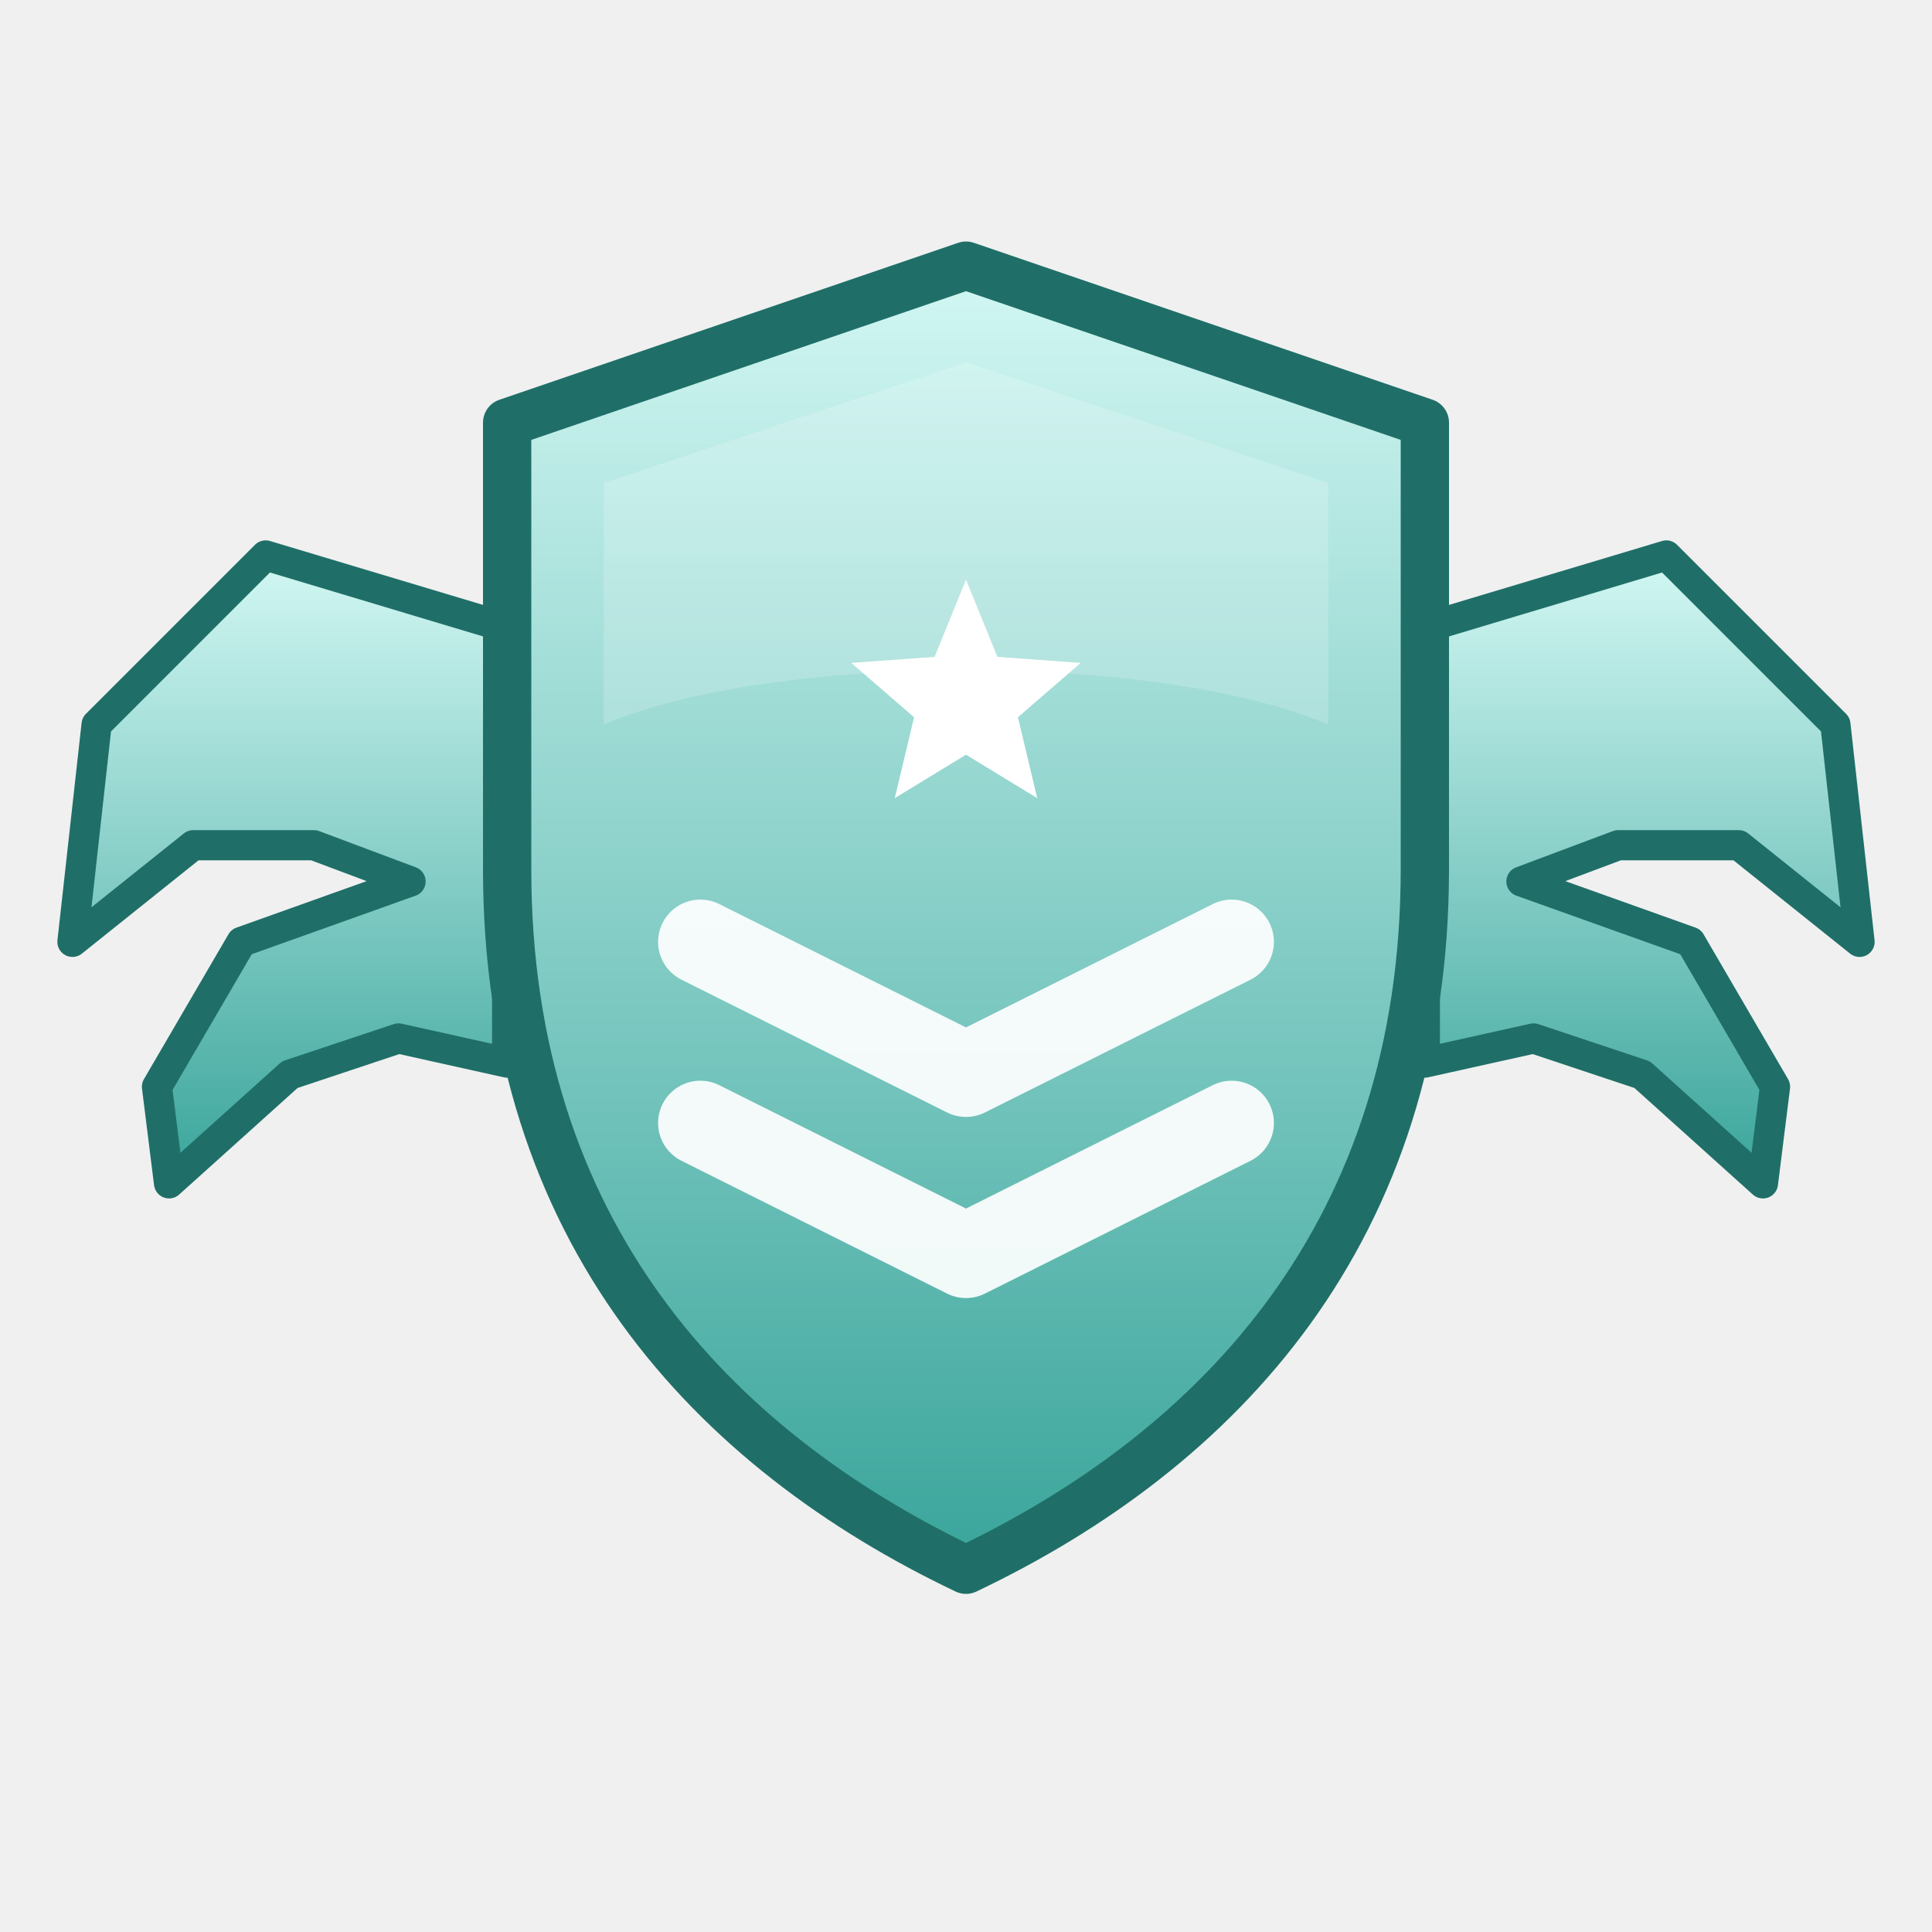
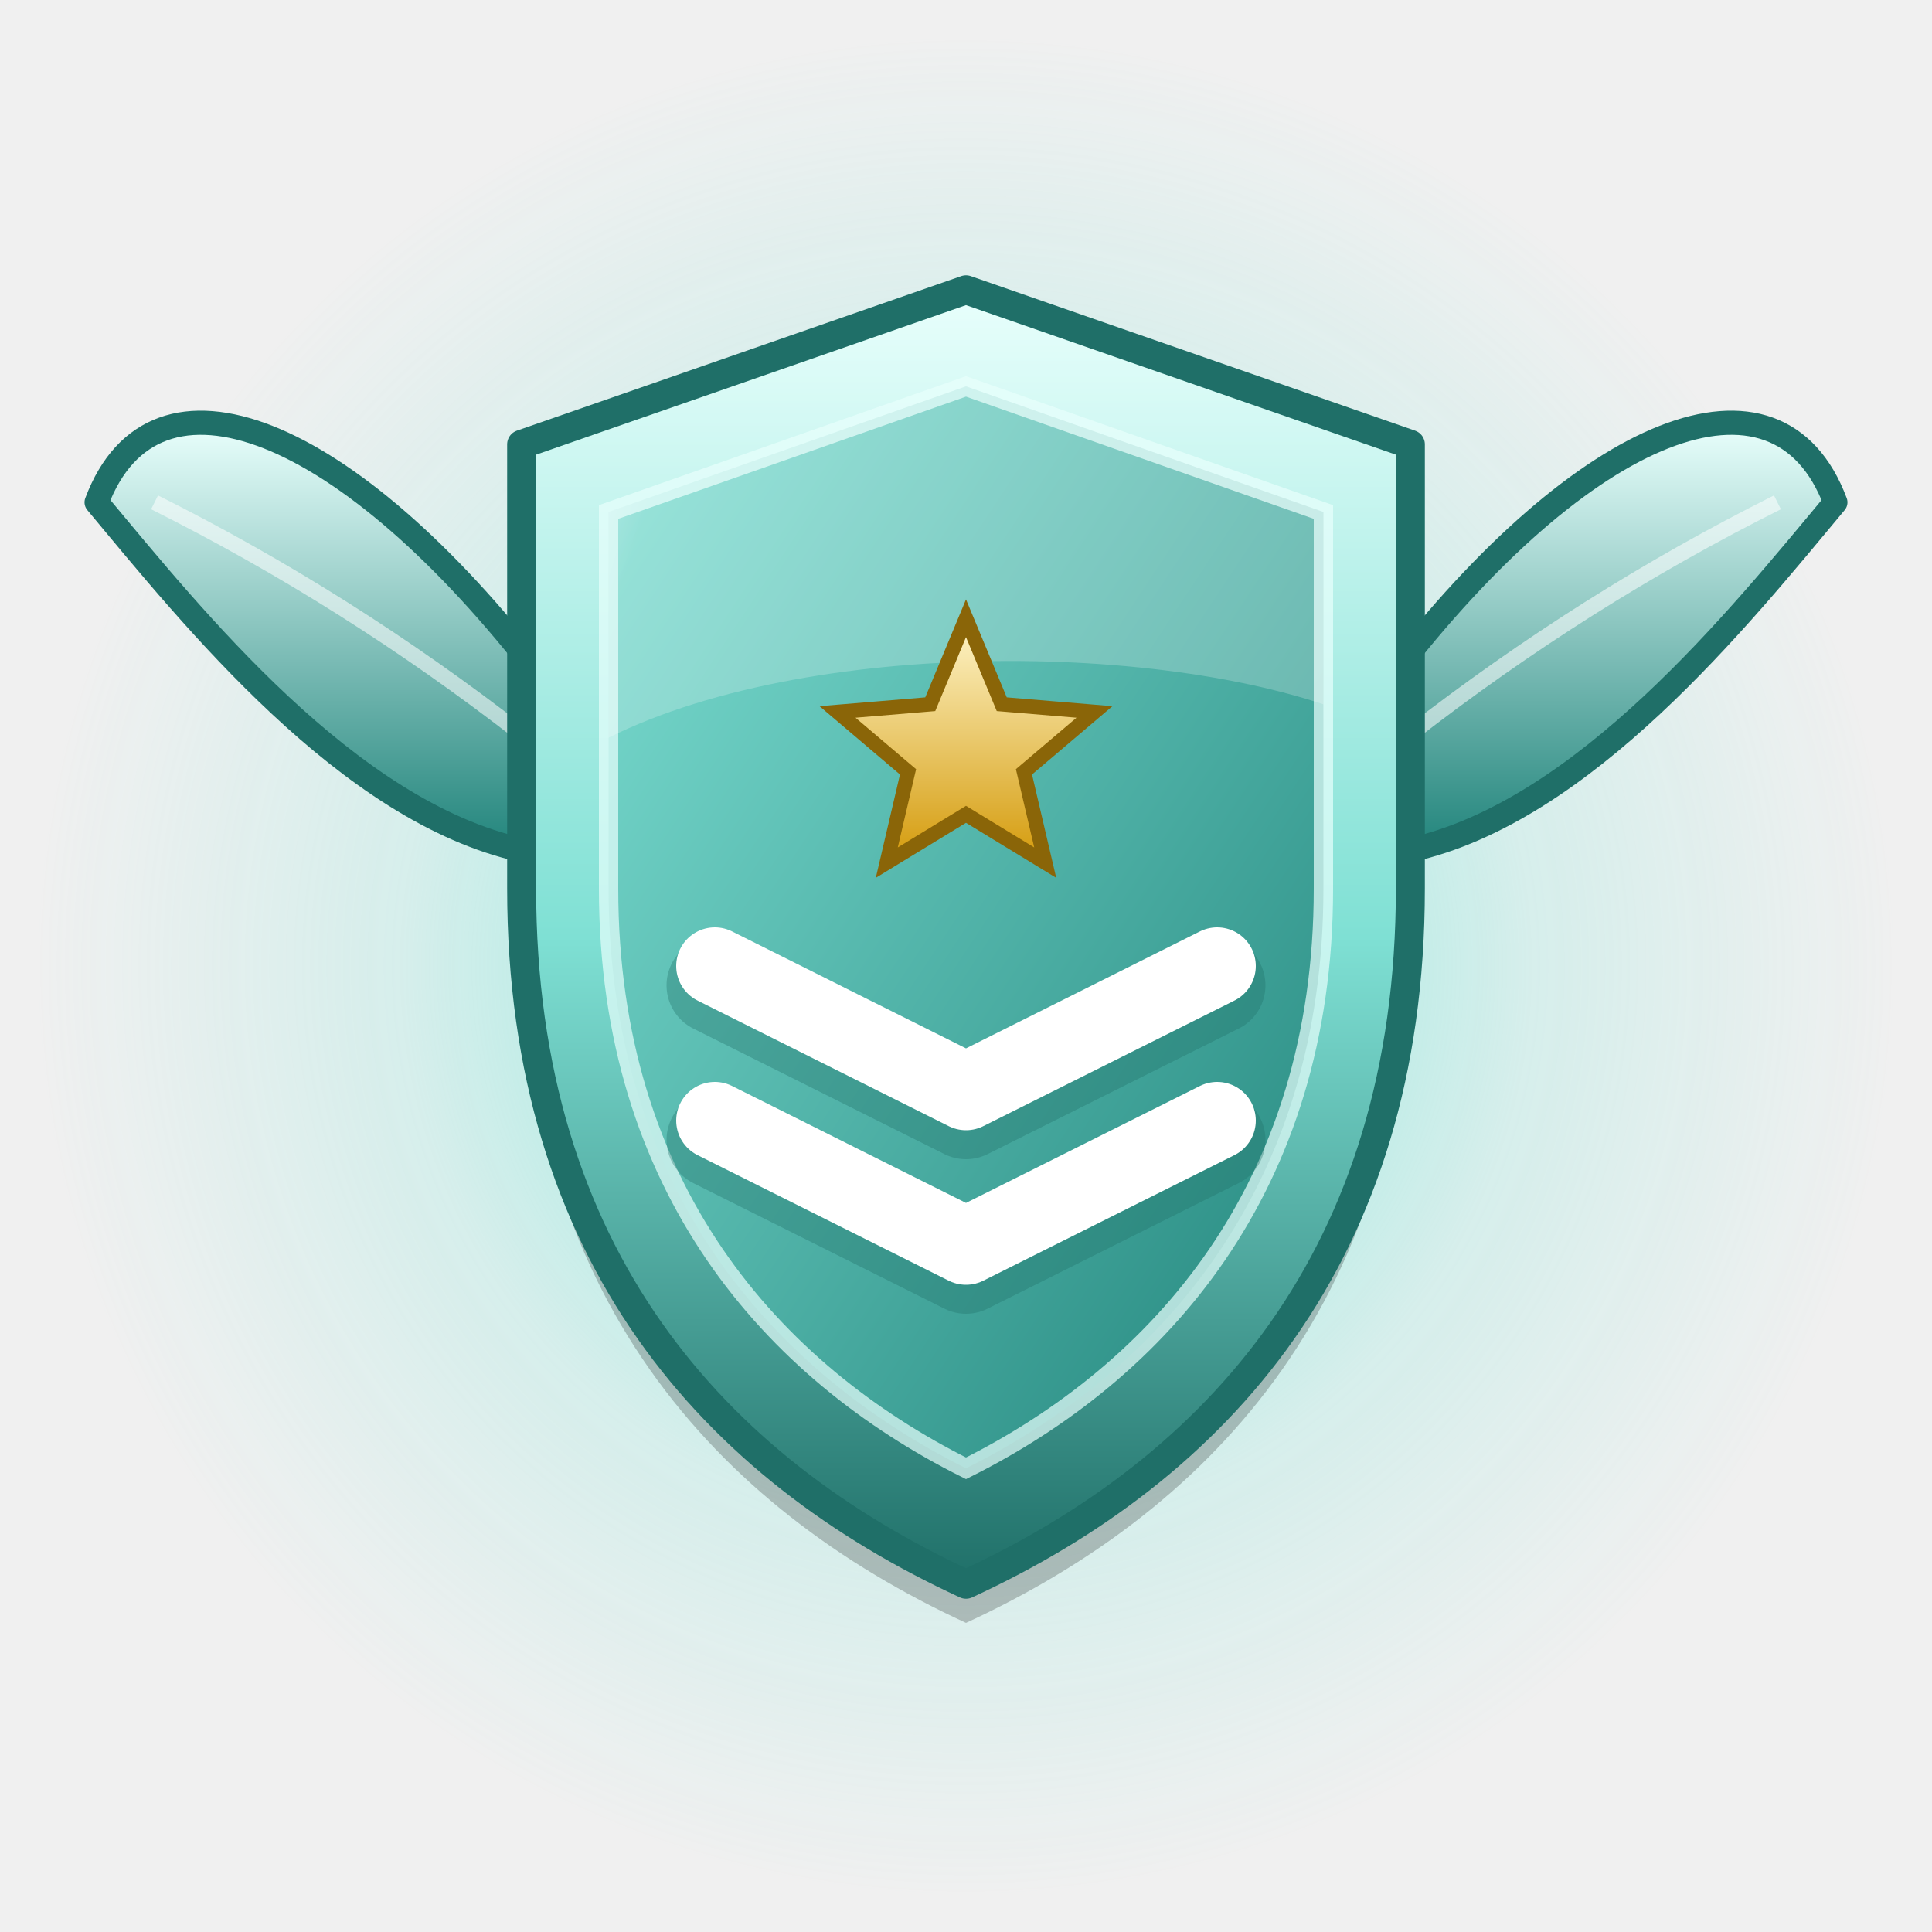
- <svg xmlns="http://www.w3.org/2000/svg" viewBox="0 0 160 160" width="160" height="160" role="img" aria-label="Rango platino">
+ <svg xmlns="http://www.w3.org/2000/svg" viewBox="0 0 200 200" width="200" height="200" role="img" aria-label="Rango platino">
+   <style>.tw{animation:tw 2.4s ease-in-out infinite;transform-box:fill-box}@keyframes tw{0%,100%{opacity:.15;transform:scale(.55)}50%{opacity:1;transform:scale(1)}}.shine{animation:sh 3.6s ease-in-out infinite}@keyframes sh{0%{transform:translateX(-150px)}55%,100%{transform:translateX(150px)}}.rays{animation:rot 18s linear infinite;transform-origin:100px 100px}@keyframes rot{to{transform:rotate(360deg)}}.aura{animation:pulse 2.8s ease-in-out infinite;transform-origin:100px 100px}@keyframes pulse{0%,100%{opacity:.75;transform:scale(.94)}50%{opacity:1;transform:scale(1.04)}}@media (prefers-reduced-motion:reduce){.tw,.shine,.rays,.aura{animation:none}}</style>
  <defs>
-     <linearGradient id="g_platino" x1="0" y1="0" x2="0" y2="1">
-       <stop offset="0" stop-color="#d2f7f3" />
-       <stop offset="1" stop-color="#3aa59b" />
+     <linearGradient id="platino_rim" x1="0" y1="0" x2="0" y2="1">
+       <stop offset="0" stop-color="#e9fffc" />
+       <stop offset="0.5" stop-color="#7fe0d4" />
+       <stop offset="1" stop-color="#1f6f68" />
    </linearGradient>
+     <linearGradient id="platino_field" x1="0" y1="0" x2="1" y2="1">
+       <stop offset="0" stop-color="#7fe0d4" />
+       <stop offset="1" stop-color="#22857c" />
+     </linearGradient>
+     <linearGradient id="platino_wing" x1="0" y1="0" x2="0" y2="1">
+       <stop offset="0" stop-color="#e9fffc" />
+       <stop offset="1" stop-color="#22857c" />
+     </linearGradient>
+     <clipPath id="platino_clip">
+       <path d="M100 40 L137 53 V92 C137 123 120 142 100 152 C80 142 63 123 63 92 V53 Z" />
+     </clipPath>
+     <linearGradient id="platino_shine" x1="0" y1="0" x2="1" y2="0">
+       <stop offset="0" stop-color="#fff" stop-opacity="0" />
+       <stop offset="0.5" stop-color="#fff" stop-opacity="0.75" />
+       <stop offset="1" stop-color="#fff" stop-opacity="0" />
+     </linearGradient>
+     <linearGradient id="platino_gem" x1="0" y1="0" x2="0" y2="1">
+       <stop offset="0" stop-color="#ffffff" />
+       <stop offset="0.45" stop-color="#7fe0d4" />
+       <stop offset="1" stop-color="#1f6f68" />
+     </linearGradient>
+     <linearGradient id="platino_gold" x1="0" y1="0" x2="0" y2="1">
+       <stop offset="0" stop-color="#fff6cc" />
+       <stop offset="1" stop-color="#d49a0a" />
+     </linearGradient>
+     <radialGradient id="platino_aura">
+       <stop offset="0" stop-color="#5ee6d6" stop-opacity="0.75" />
+       <stop offset="0.6" stop-color="#5ee6d6" stop-opacity="0.18" />
+       <stop offset="1" stop-color="#5ee6d6" stop-opacity="0" />
+     </radialGradient>
  </defs>
-   <path d="M42 52 L22 46 L8 60 L6 78 L16 70 L26 70 L34 73 L20 78 L13 90 L14 98 L24 89 L33 86 L42 88 Z" fill="url(#g_platino)" stroke="#1f6f68" stroke-width="2.5" stroke-linejoin="round" />
-   <path d="M118 52 L138 46 L152 60 L154 78 L144 70 L134 70 L126 73 L140 78 L147 90 L146 98 L136 89 L127 86 L118 88 Z" fill="url(#g_platino)" stroke="#1f6f68" stroke-width="2.5" stroke-linejoin="round" />
-   <path d="M80 22 L118 35 V72 C118 102 101 120 80 130 C59 120 42 102 42 72 V35 Z" fill="url(#g_platino)" stroke="#1f6f68" stroke-width="4" stroke-linejoin="round" />
-   <path d="M80 30 L110 40 V60 C96 54 64 54 50 60 V40 Z" fill="#ffffff" opacity="0.18" />
-   <path d="M58 78 L80 89 L102 78" fill="none" stroke="#ffffff" stroke-width="7" stroke-linecap="round" stroke-linejoin="round" opacity="0.92" />
-   <path d="M58 93 L80 104 L102 93" fill="none" stroke="#ffffff" stroke-width="7" stroke-linecap="round" stroke-linejoin="round" opacity="0.92" />
-   <polygon points="80.0,48.0 82.6,54.4 89.5,54.9 84.3,59.4 85.9,66.1 80.0,62.5 74.1,66.1 75.7,59.4 70.5,54.9 77.4,54.4" fill="#ffffff" />
+   <circle class="aura" cx="100" cy="100" r="96" fill="url(#platino_aura)" />
+   <path d="M56 70 C36.0 44 16.0 36 10.0 52 C20.0 64 36.0 84 54 88 Z" fill="url(#platino_wing)" stroke="#1f6f68" stroke-width="2.5" stroke-linejoin="round" opacity="1.00" />
+   <path d="M54 76 Q36.0 62 16.0 52" stroke="#ffffff" stroke-width="1.6" fill="none" opacity="0.55" />
+   <path d="M144 70 C164.0 44 184.0 36 190.0 52 C180.0 64 164.0 84 146 88 Z" fill="url(#platino_wing)" stroke="#1f6f68" stroke-width="2.5" stroke-linejoin="round" opacity="1.00" />
+   <path d="M146 76 Q164.0 62 184.0 52" stroke="#ffffff" stroke-width="1.6" fill="none" opacity="0.55" />
+   <path d="M100 30 L146 46 V92 C146 130 126 152 100 164 C74 152 54 130 54 92 V46 Z" transform="translate(0 4)" fill="#000" opacity="0.22" />
+   <path d="M100 30 L146 46 V92 C146 130 126 152 100 164 C74 152 54 130 54 92 V46 Z" fill="url(#platino_rim)" stroke="#1f6f68" stroke-width="3" stroke-linejoin="round" />
+   <path d="M100 40 L137 53 V92 C137 123 120 142 100 152 C80 142 63 123 63 92 V53 Z" fill="url(#platino_field)" stroke="#e9fffc" stroke-width="2" stroke-opacity="0.7" />
+   <g clip-path="url(#platino_clip)">
+     <path d="M60 40 L140 40 L140 74 C120 66 80 66 60 78 Z" fill="#fff" opacity="0.22" />
+     <rect class="shine" x="40" y="20" width="44" height="160" fill="url(#platino_shine)" transform="skewX(-18)" />
+   </g>
+   <path d="M74 100 L100 113 L126 100" fill="none" stroke="#1f6f68" stroke-width="10" stroke-linecap="round" stroke-linejoin="round" opacity="0.35" transform="translate(0 2)" />
+   <path d="M74 100 L100 113 L126 100" fill="none" stroke="#ffffff" stroke-width="8" stroke-linecap="round" stroke-linejoin="round" />
+   <path d="M74 116 L100 129 L126 116" fill="none" stroke="#1f6f68" stroke-width="10" stroke-linecap="round" stroke-linejoin="round" opacity="0.35" transform="translate(0 2)" />
+   <path d="M74 116 L100 129 L126 116" fill="none" stroke="#ffffff" stroke-width="8" stroke-linecap="round" stroke-linejoin="round" />
+   <polygon points="100.0,64.0 103.7,72.9 113.3,73.7 106.0,79.9 108.2,89.3 100.0,84.3 91.8,89.3 94.0,79.9 86.7,73.7 96.3,72.9" fill="url(#platino_gold)" stroke="#8a6508" stroke-width="1.5" />
</svg>
